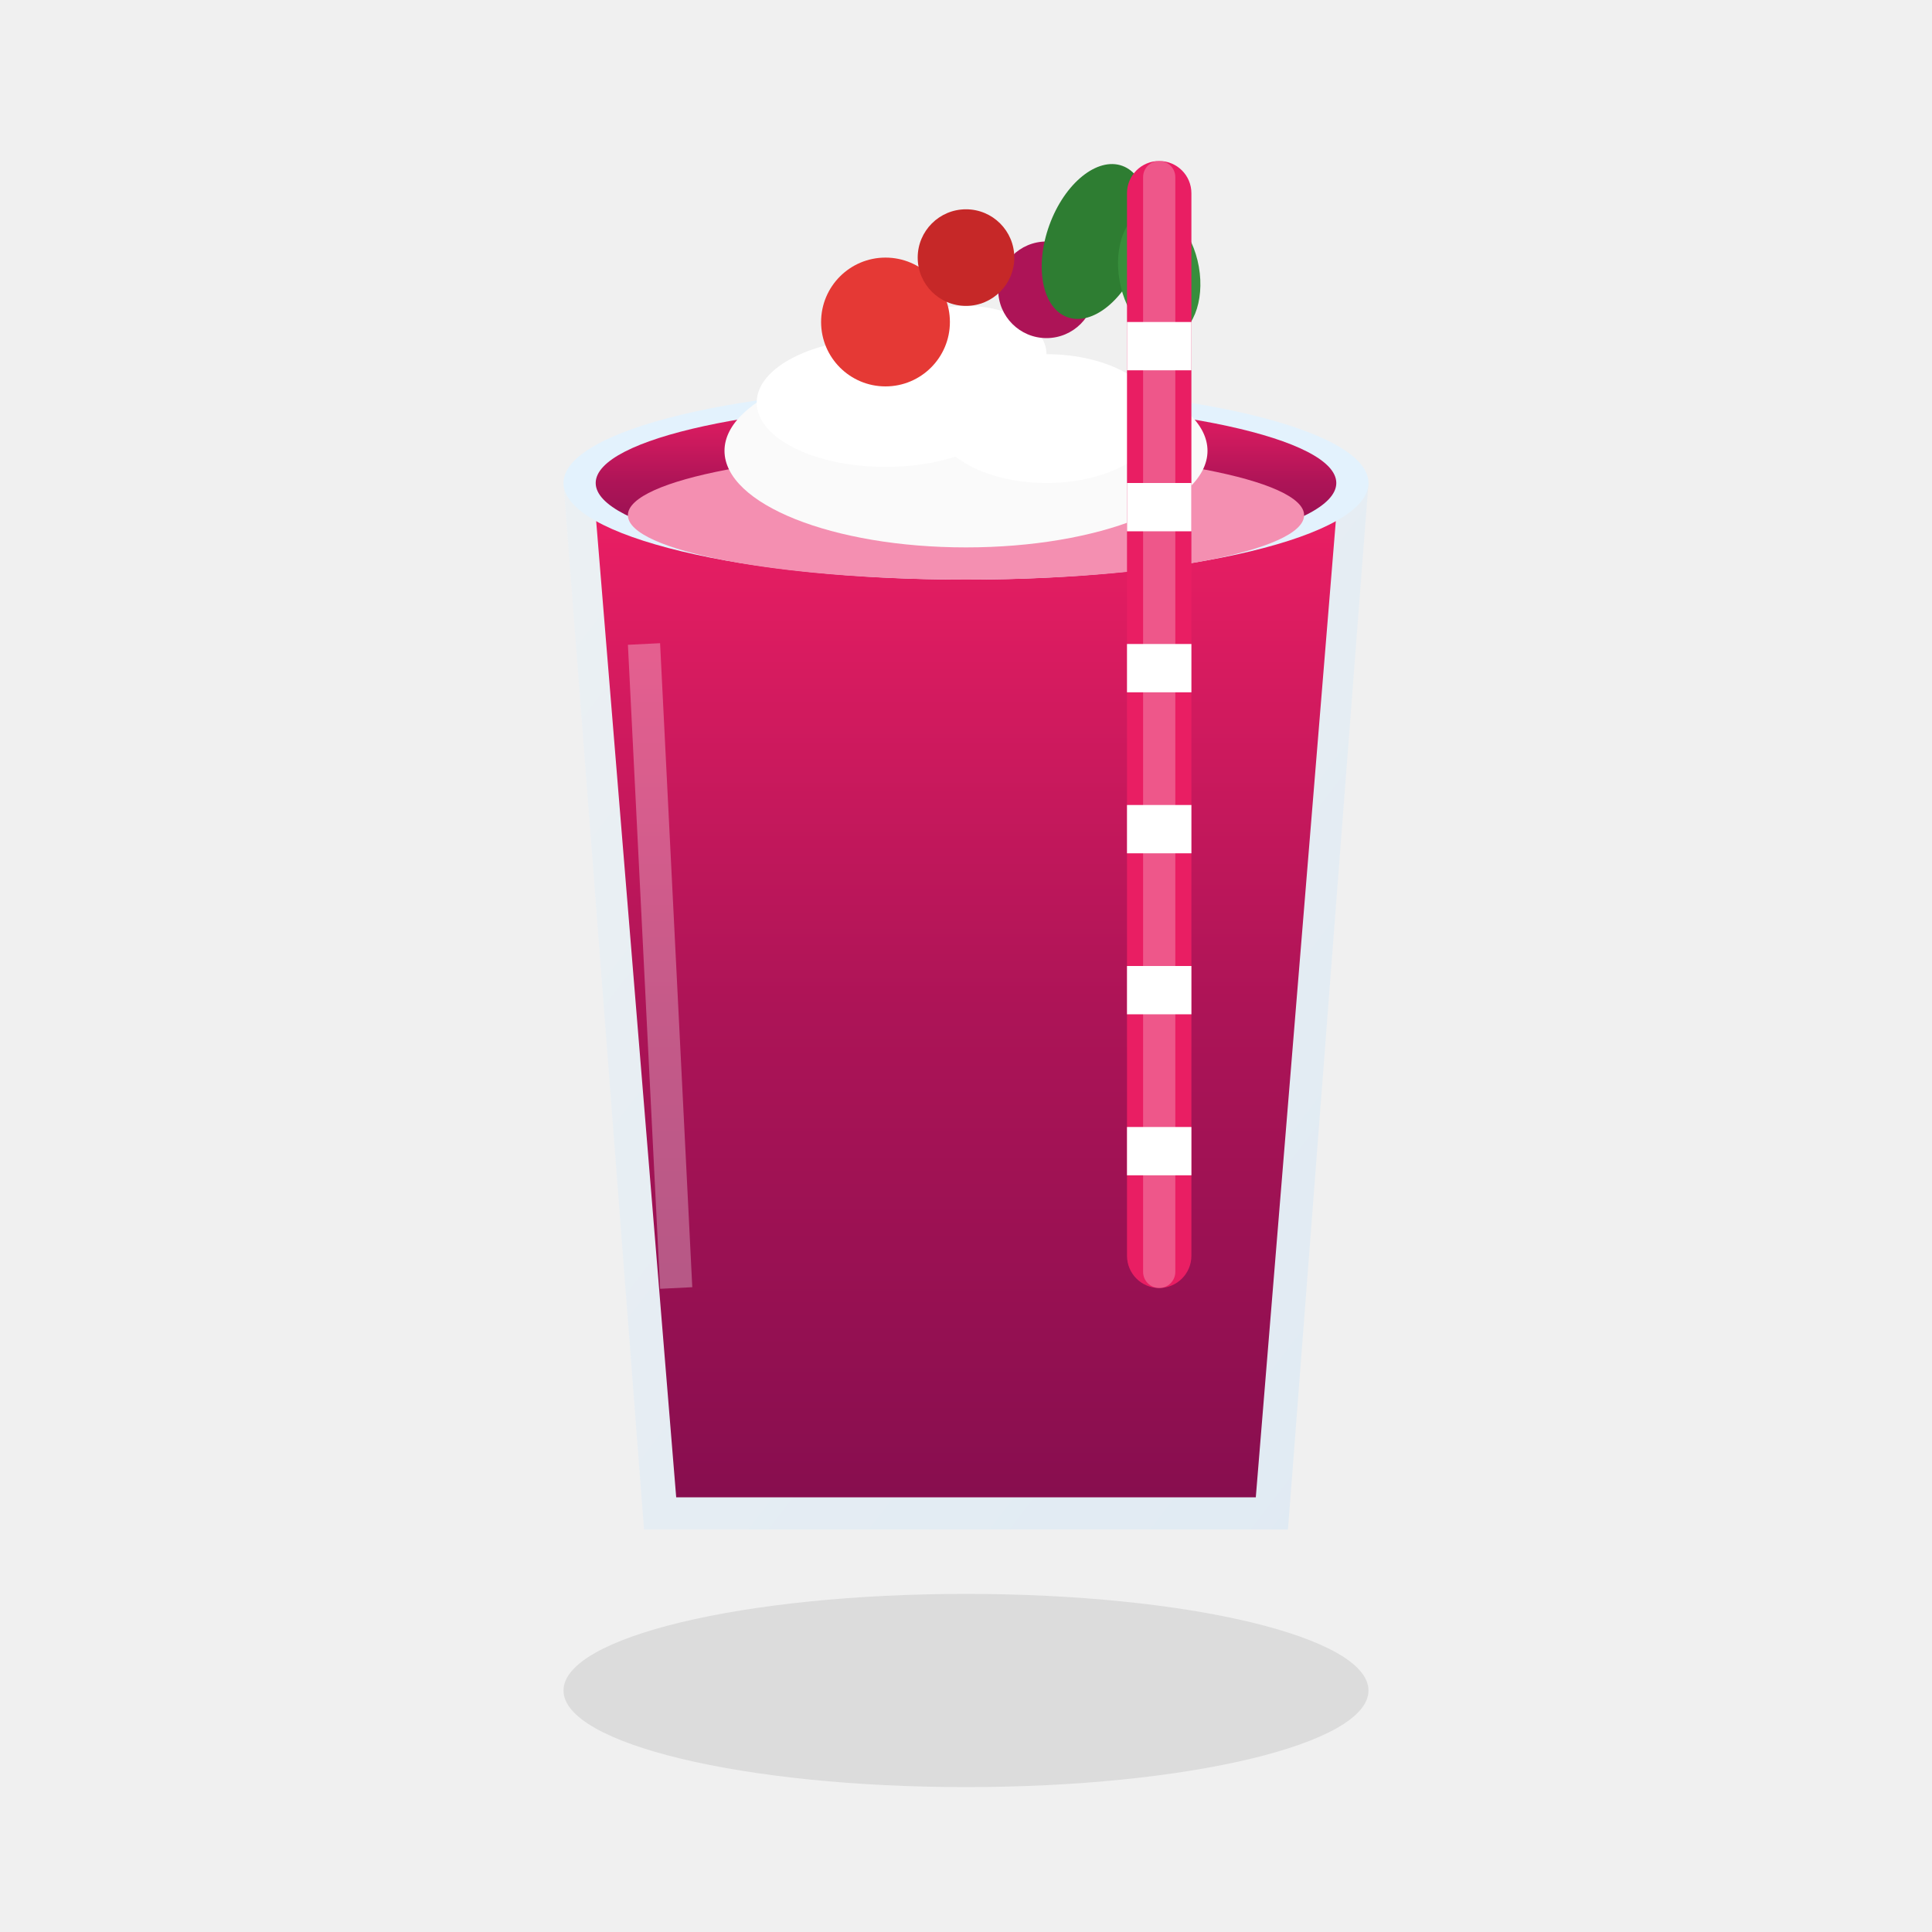
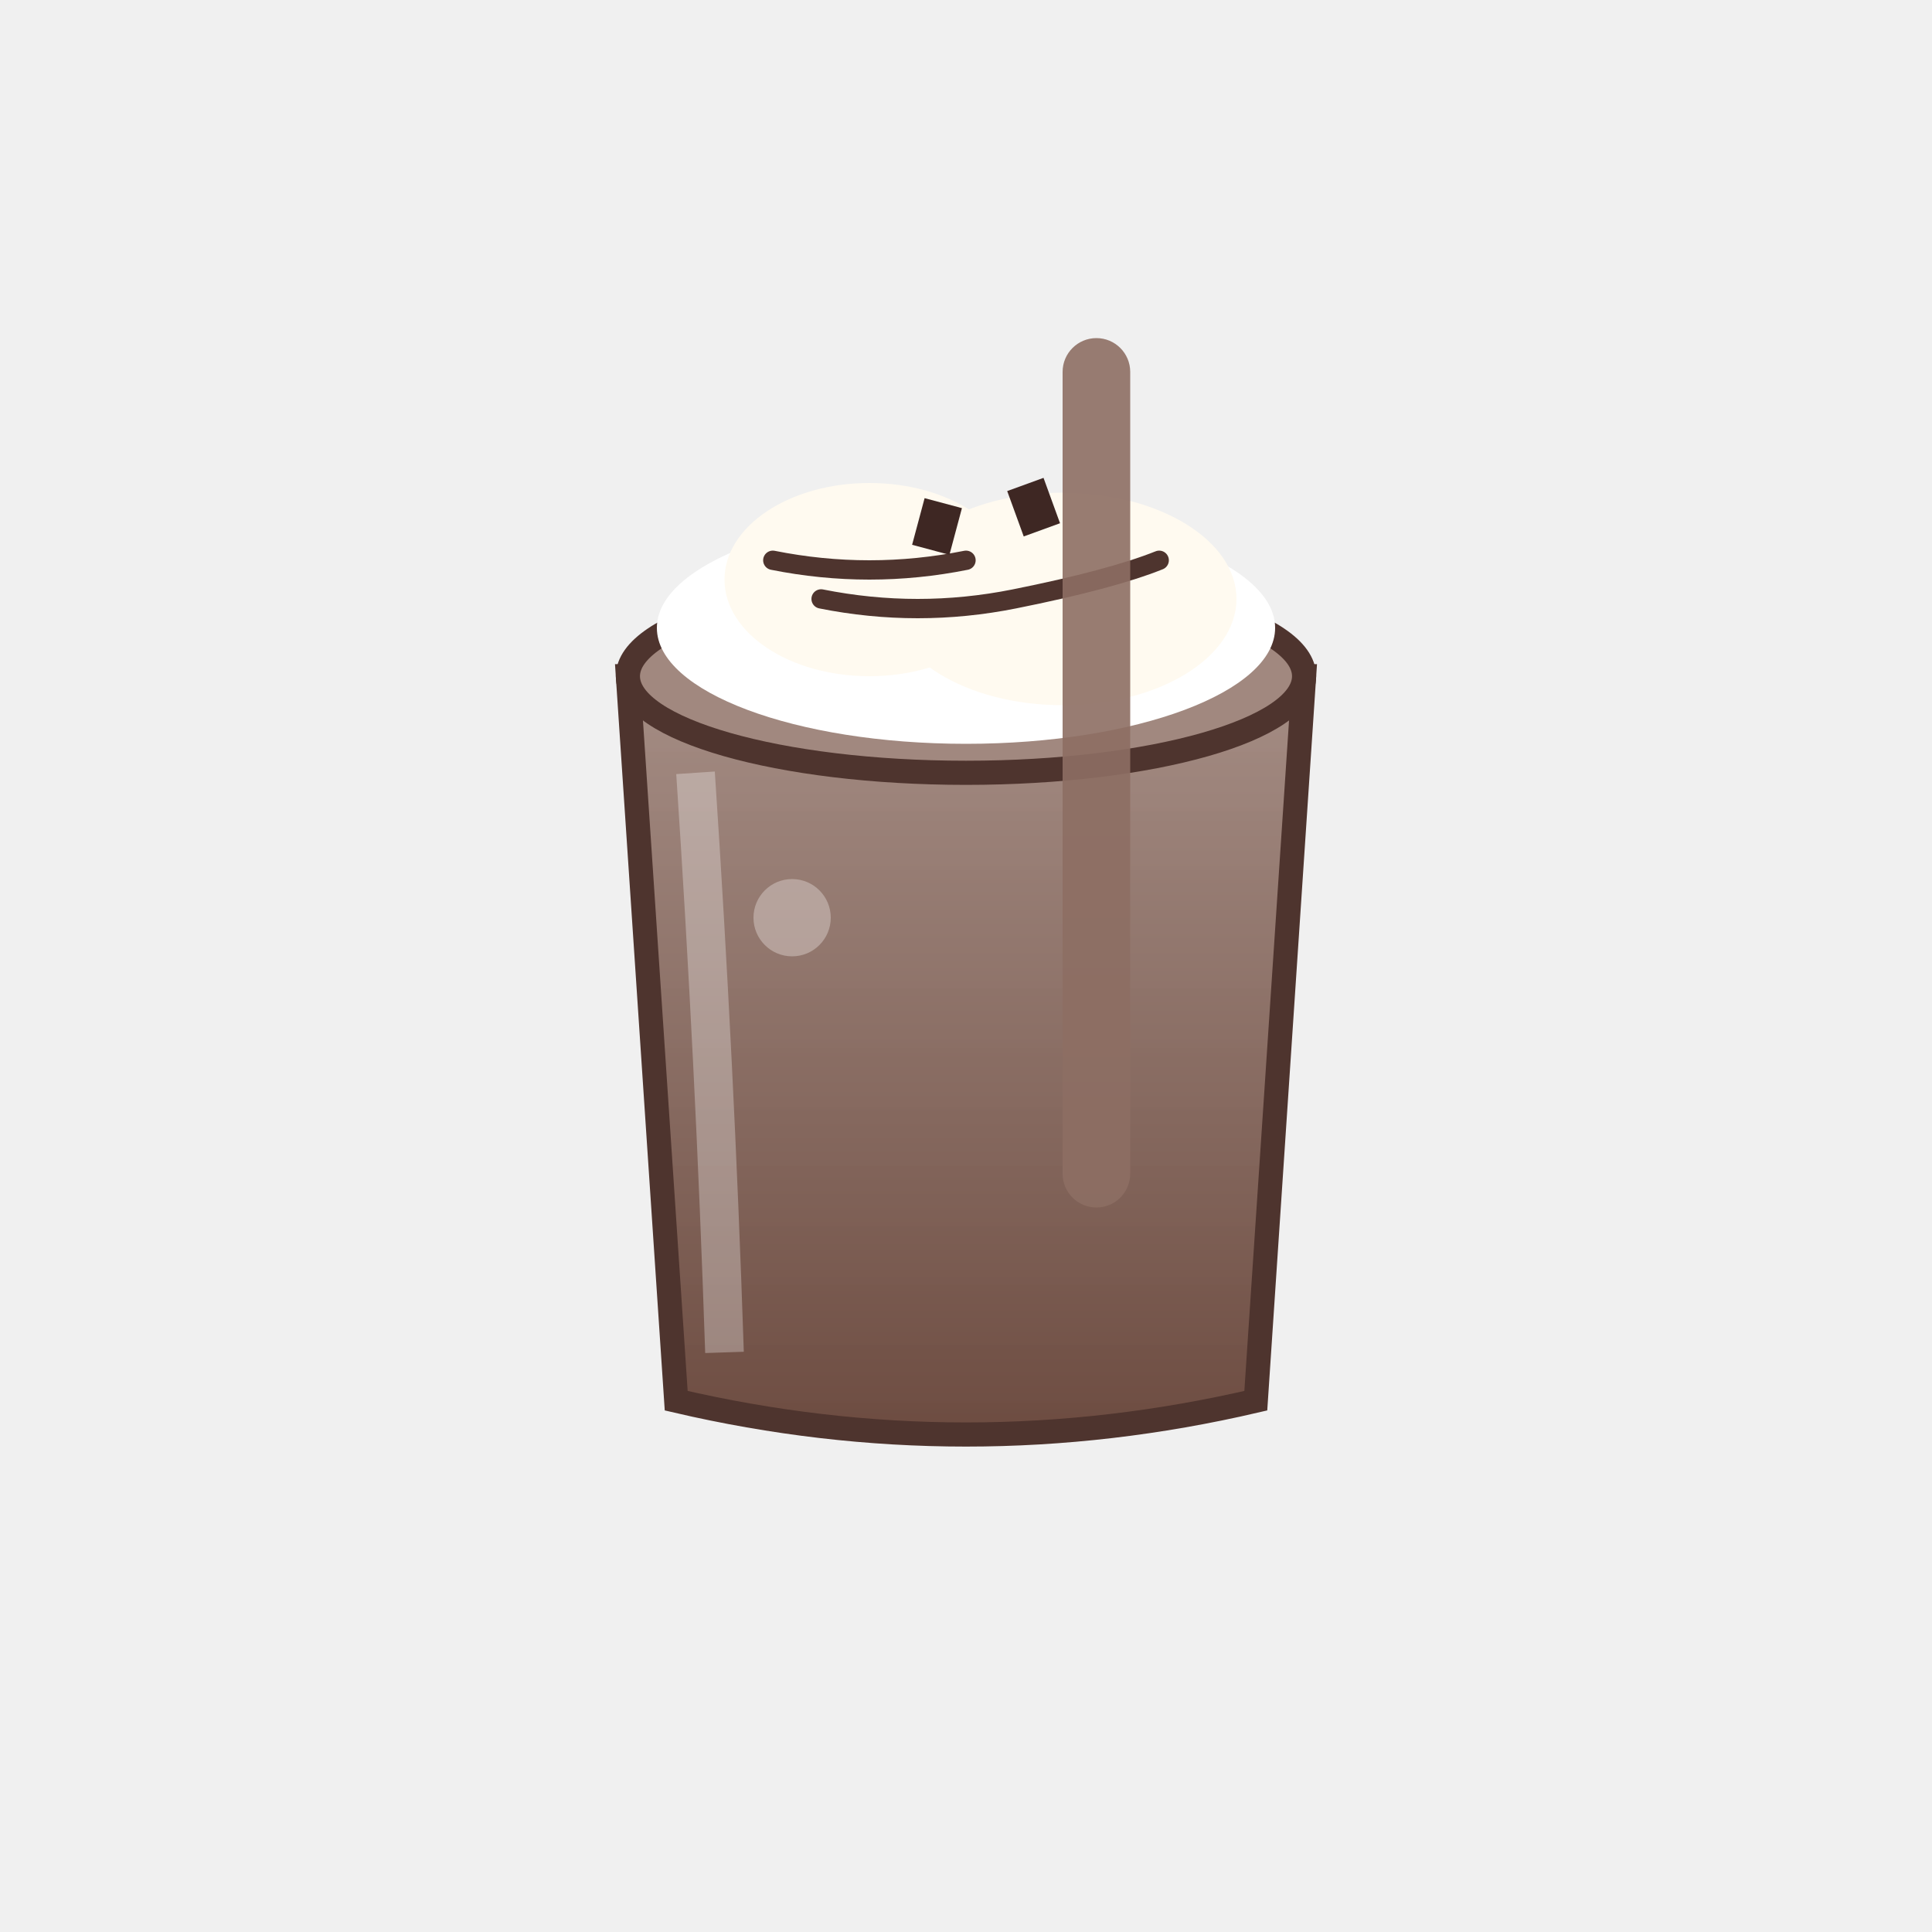
- <svg xmlns="http://www.w3.org/2000/svg" viewBox="0 0 120 120" fill="none">
+ <svg xmlns="http://www.w3.org/2000/svg" viewBox="0 0 200 200">
+   <path d="M 65 70 L 70 145 Q 100 152 130 145 L 135 70 Z" fill="url(#chocolateGradient)" stroke="#4E342E" stroke-width="2.5" />
  <defs>
-     <linearGradient id="smoothieGlass" x1="0%" y1="0%" x2="100%" y2="100%">
-       <stop offset="0%" style="stop-color:#E3F2FD" />
-       <stop offset="100%" style="stop-color:#BBDEFB" />
-     </linearGradient>
-     <linearGradient id="berrySmoothie" x1="0%" y1="0%" x2="0%" y2="100%">
-       <stop offset="0%" style="stop-color:#E91E63" />
-       <stop offset="50%" style="stop-color:#AD1457" />
-       <stop offset="100%" style="stop-color:#880E4F" />
+     <linearGradient id="chocolateGradient" x1="0%" y1="0%" x2="0%" y2="100%">
+       <stop offset="0%" style="stop-color:#A1887F;stop-opacity:0.95" />
+       <stop offset="100%" style="stop-color:#6D4C41;stop-opacity:1" />
    </linearGradient>
  </defs>
-   <ellipse cx="60" cy="105" rx="25" ry="6" fill="#00000015" />
-   <path d="M35 30 L40 95 L80 95 L85 30 Z" fill="url(#smoothieGlass)" opacity="0.3" />
-   <path d="M37 32 L42 93 L78 93 L83 32 Z" fill="url(#berrySmoothie)" />
-   <ellipse cx="60" cy="30" rx="25" ry="6" fill="#E3F2FD" />
-   <ellipse cx="60" cy="30" rx="23" ry="5" fill="url(#berrySmoothie)" />
-   <ellipse cx="60" cy="32" rx="21" ry="4" fill="#F48FB1" />
-   <ellipse cx="60" cy="28" rx="15" ry="6" fill="#FAFAFA" />
-   <ellipse cx="55" cy="25" rx="8" ry="4" fill="#FFFFFF" />
-   <ellipse cx="65" cy="26" rx="7" ry="4" fill="#FFFFFF" />
-   <ellipse cx="60" cy="22" rx="5" ry="3" fill="#FFFFFF" />
-   <circle cx="55" cy="20" r="4" fill="#E53935" />
-   <circle cx="65" cy="18" r="3" fill="#AD1457" />
-   <circle cx="60" cy="16" r="3" fill="#C62828" />
-   <ellipse cx="68" cy="15" rx="3" ry="5" fill="#2E7D32" transform="rotate(20 68 15)" />
-   <ellipse cx="72" cy="17" rx="2.5" ry="4" fill="#388E3C" transform="rotate(-10 72 17)" />
-   <rect x="70" y="10" width="4" height="70" rx="2" fill="#E91E63" />
-   <rect x="71" y="10" width="2" height="70" rx="1" fill="#F48FB1" opacity="0.5" />
-   <rect x="70" y="20" width="4" height="3" fill="#FFFFFF" />
-   <rect x="70" y="30" width="4" height="3" fill="#FFFFFF" />
-   <rect x="70" y="40" width="4" height="3" fill="#FFFFFF" />
-   <rect x="70" y="50" width="4" height="3" fill="#FFFFFF" />
-   <rect x="70" y="60" width="4" height="3" fill="#FFFFFF" />
-   <rect x="70" y="70" width="4" height="3" fill="#FFFFFF" />
-   <path d="M40 40 L42 80" stroke="#FFFFFF" stroke-width="2" opacity="0.3" />
+   <ellipse cx="100" cy="70" rx="35" ry="10" fill="#A1887F" stroke="#4E342E" stroke-width="2.5" />
+   <ellipse cx="100" cy="65" rx="32" ry="12" fill="#FFF" />
+   <ellipse cx="90" cy="60" rx="15" ry="10" fill="#FFFAF0" />
+   <ellipse cx="110" cy="62" rx="18" ry="11" fill="#FFFAF0" />
+   <path d="M 85 62 Q 95 64 105 62 Q 115 60 120 58" stroke="#4E342E" stroke-width="2" fill="none" stroke-linecap="round" />
+   <path d="M 80 58 Q 90 60 100 58" stroke="#4E342E" stroke-width="2" fill="none" stroke-linecap="round" />
+   <rect x="95" y="52" width="4" height="5" fill="#3E2723" transform="rotate(15 97 54.5)" />
+   <rect x="105" y="50" width="4" height="5" fill="#3E2723" transform="rotate(-20 107 52.5)" />
+   <circle cx="82" cy="95" r="4" fill="#D7CCC8" opacity="0.5" />
+   <rect x="110" y="35" width="7" height="90" fill="#8D6E63" opacity="0.9" rx="3.5" />
+   <path d="M 72 80 Q 74 110 75 140" stroke="#FFF" stroke-width="4" opacity="0.3" fill="none" />
</svg>
